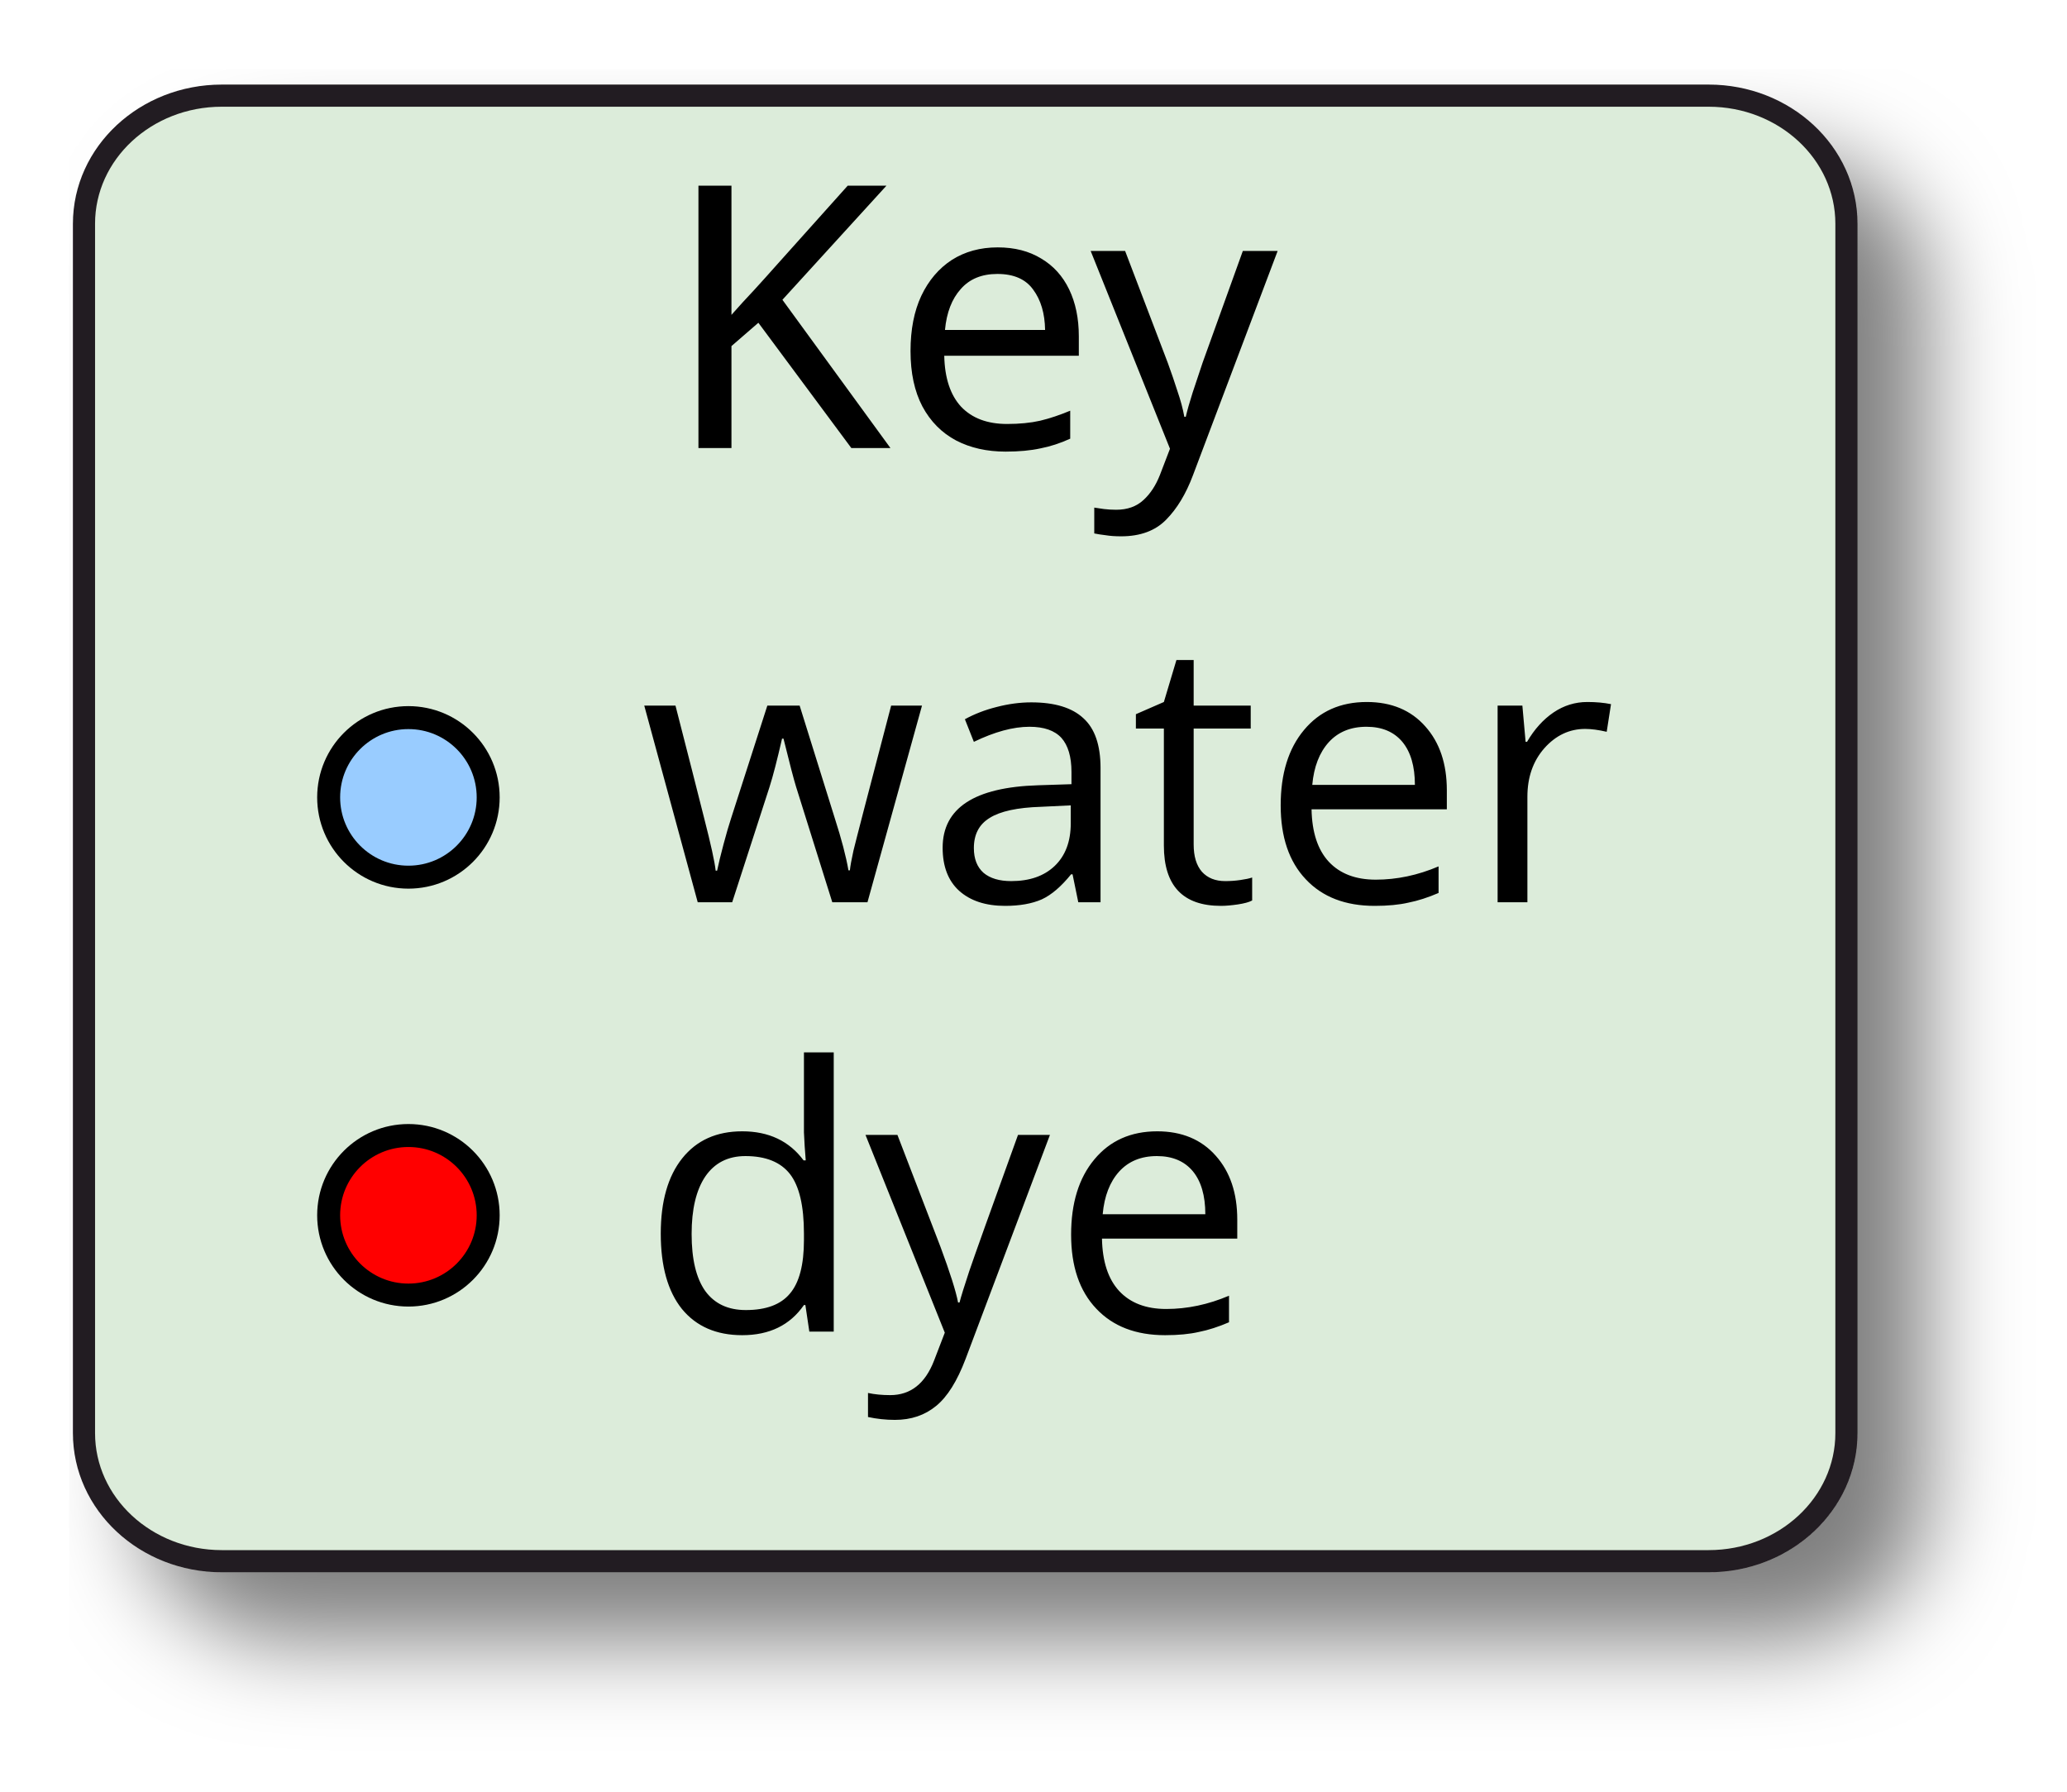
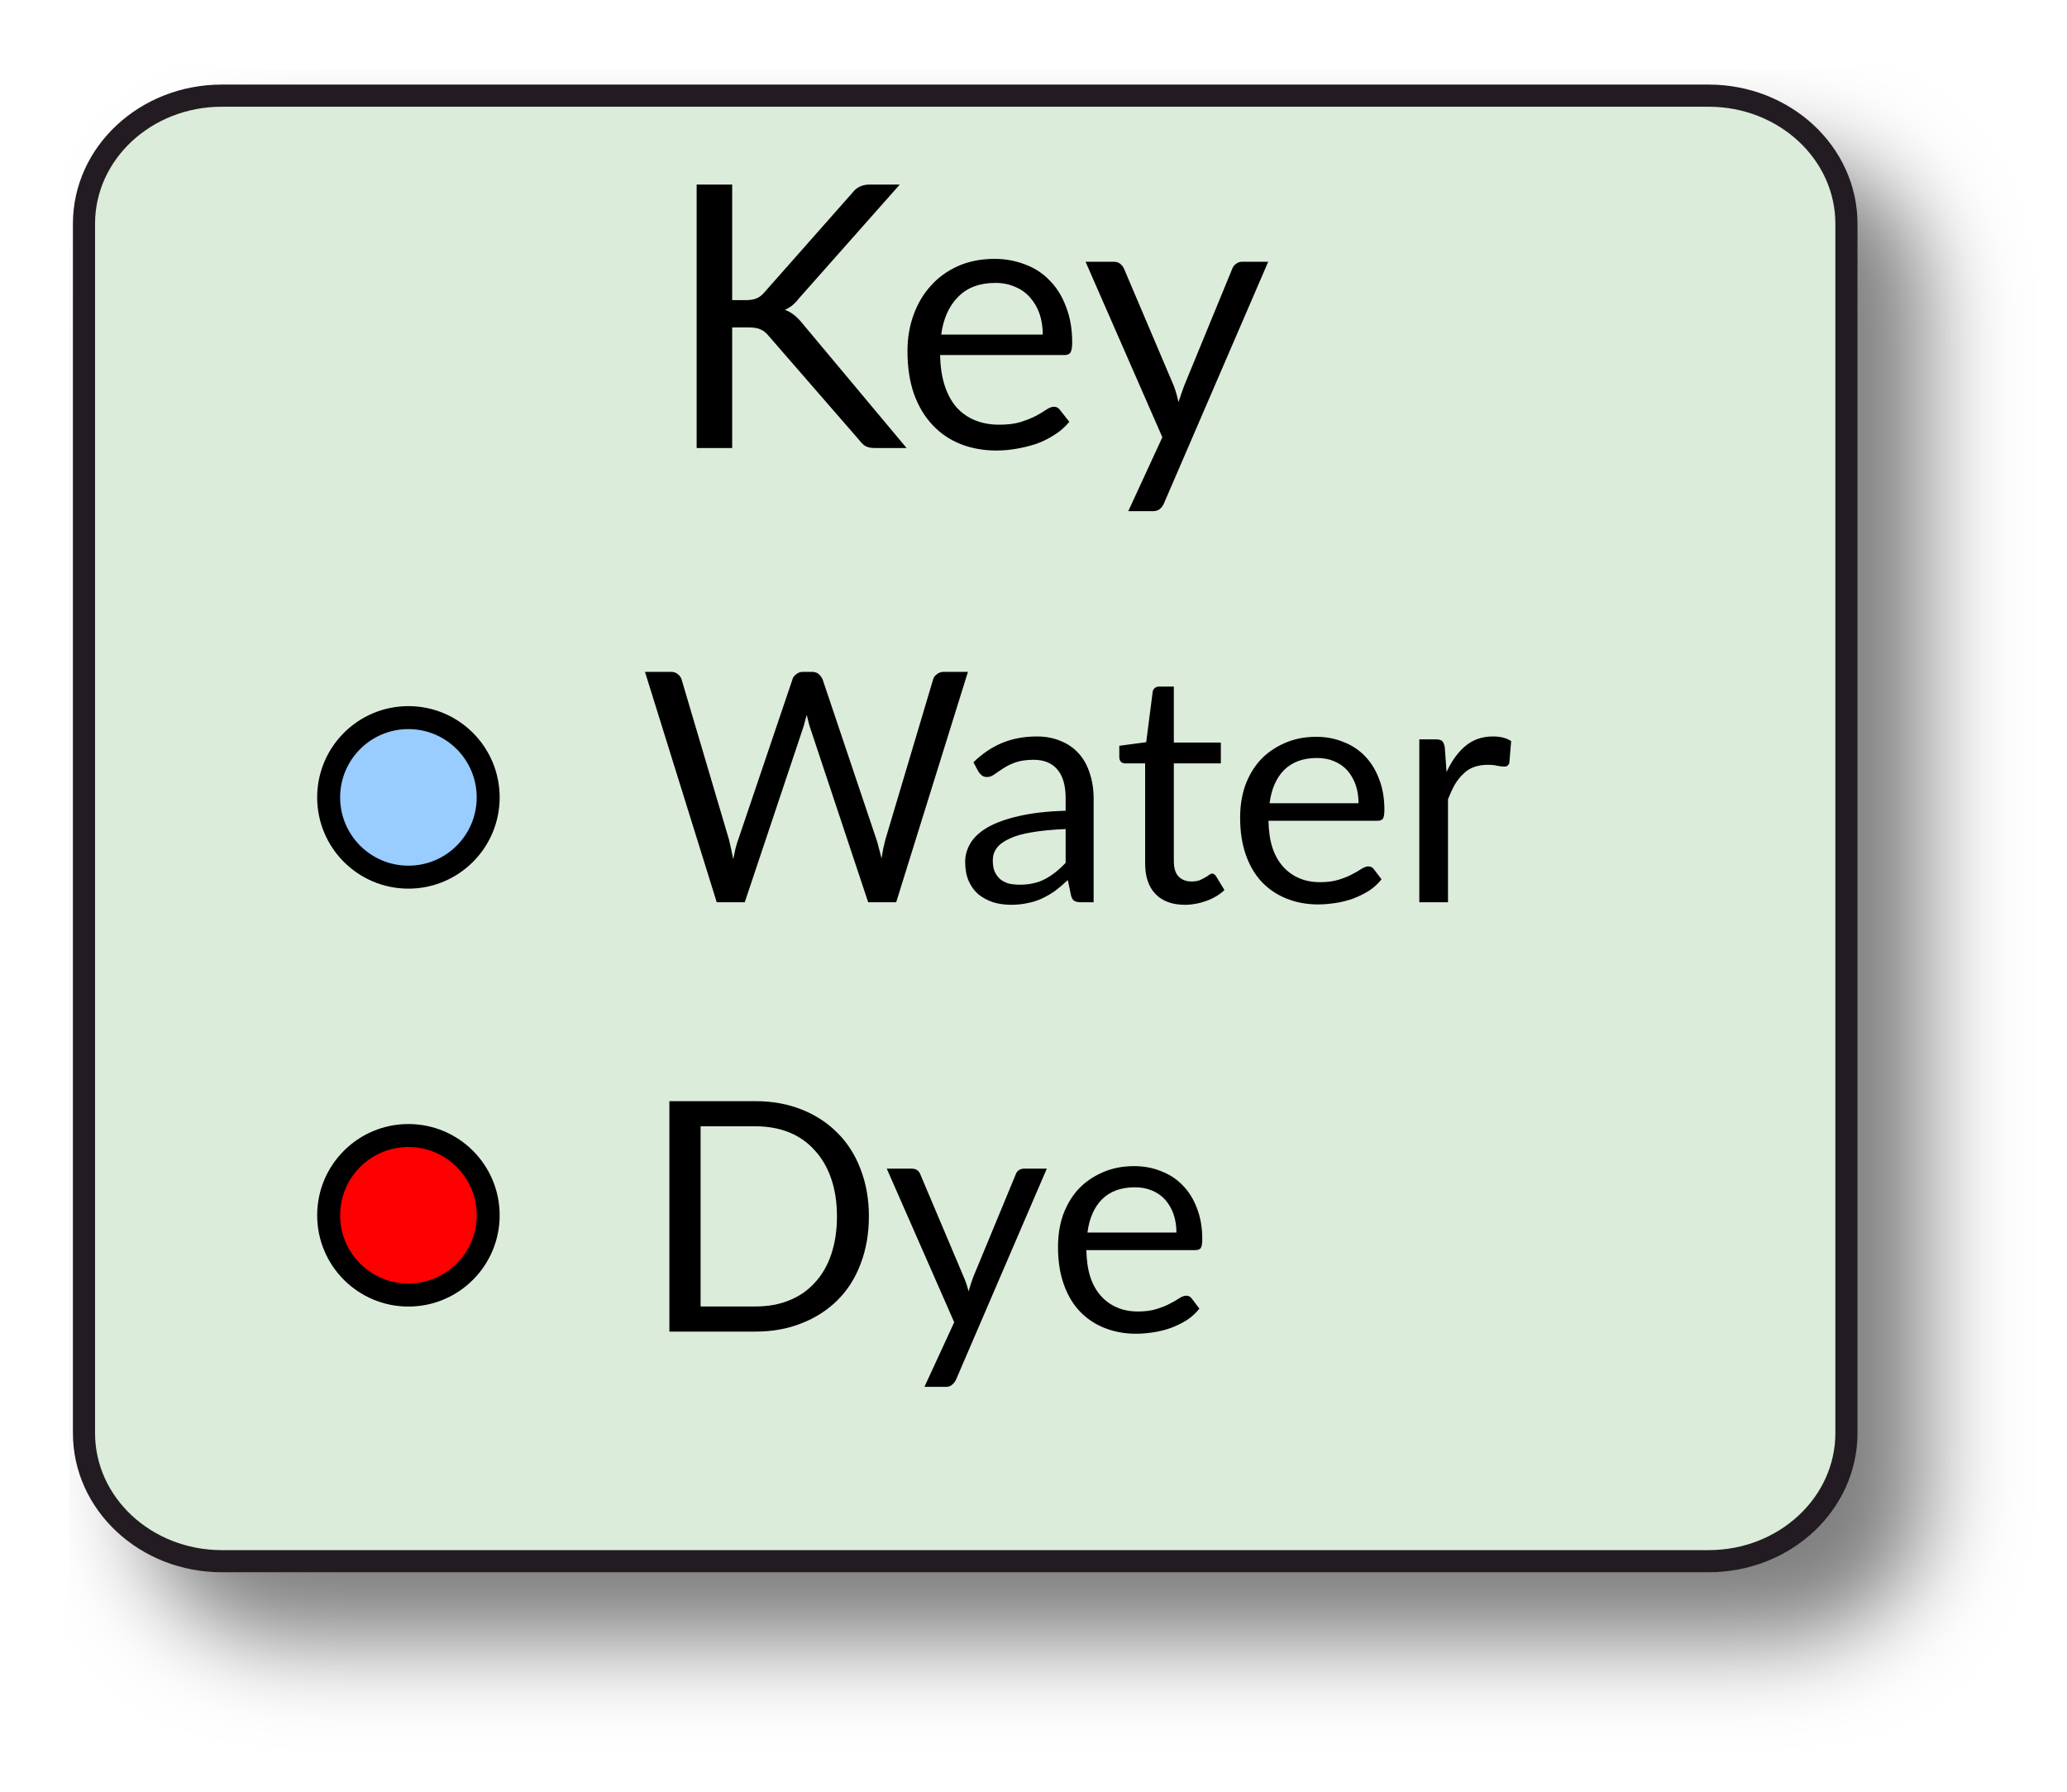
<svg xmlns="http://www.w3.org/2000/svg" version="1.1" id="Layer_1" x="0px" y="0px" width="90px" height="78px" viewBox="0 0 90 78" enable-background="new 0 0 90 78" xml:space="preserve">
  <defs id="defs3089">
    <filter id="filter3266" width="1.5" height="1.5" x="-.25" y="-.25">
      <feGaussianBlur id="feGaussianBlur3268" in="SourceAlpha" stdDeviation="2" result="blur" />
      <feColorMatrix id="feColorMatrix3270" result="bluralpha" type="matrix" values="1 0 0 0 0 0 1 0 0 0 0 0 1 0 0 0 0 0 0.5 0 " />
      <feOffset id="feOffset3272" in="bluralpha" dx="3" dy="3" result="offsetBlur" />
      <feMerge id="feMerge3274" result="fbSourceGraphic">
        <feMergeNode id="feMergeNode3276" in="offsetBlur" />
        <feMergeNode id="feMergeNode3278" in="SourceGraphic" />
      </feMerge>
      <feColorMatrix result="fbSourceGraphicAlpha" in="fbSourceGraphic" values="0 0 0 -1 0 0 0 0 -1 0 0 0 0 -1 0 0 0 0 1 0" id="feColorMatrix3280" />
      <feGaussianBlur id="feGaussianBlur3282" in="fbSourceGraphicAlpha" stdDeviation="2" result="blur" />
      <feColorMatrix id="feColorMatrix3284" result="bluralpha" type="matrix" values="1 0 0 0 0 0 1 0 0 0 0 0 1 0 0 0 0 0 0.5 0 " />
      <feOffset id="feOffset3286" in="bluralpha" dx="3" dy="3" result="offsetBlur" />
      <feMerge id="feMerge3288">
        <feMergeNode id="feMergeNode3290" in="offsetBlur" />
        <feMergeNode id="feMergeNode3292" in="fbSourceGraphic" />
      </feMerge>
    </filter>
    <filter id="filter3294" />
    <filter id="filter3296" width="1.5" height="1.5" x="-.25" y="-.25">
      <feGaussianBlur id="feGaussianBlur3298" in="SourceAlpha" stdDeviation="2" result="blur" />
      <feColorMatrix id="feColorMatrix3300" result="bluralpha" type="matrix" values="1 0 0 0 0 0 1 0 0 0 0 0 1 0 0 0 0 0 0.5 0 " />
      <feOffset id="feOffset3302" in="bluralpha" dx="3" dy="3" result="offsetBlur" />
      <feMerge id="feMerge3304">
        <feMergeNode id="feMergeNode3306" in="offsetBlur" />
        <feMergeNode id="feMergeNode3308" in="SourceGraphic" />
      </feMerge>
    </filter>
  </defs>
  <g id="g3067">
    <g id="g3071" style="filter:url(#filter3296)">
      <path d="M80.396,62.387c0,3.08-2.687,5.577-6,5.577H9.657c-3.313,0-6-2.497-6-5.577V9.741    c0-3.08,2.687-5.577,6-5.577h64.739c3.313,0,6,2.497,6,5.577V62.387z" id="path3073" fill="#DCECDA" />
      <path stroke-miterlimit="10" d="M80.396,62.387c0,3.08-2.687,5.577-6,5.577    H9.657c-3.313,0-6-2.497-6-5.577V9.741c0-3.08,2.687-5.577,6-5.577h64.739c3.313,0,6,2.497,6,5.577V62.387z" id="path3075" stroke-width="0.964" stroke="#231F20" fill="none" />
    </g>
  </g>
-   <text transform="matrix(1 0 0 1 28.8643 19.5039)" font-size="16" id="text3077" font-family="'OpenSans-Bold'">Key</text>
-   <text transform="matrix(1 0 0 1 27.8643 39.2793)" font-size="16" id="text3079" font-family="'OpenSans'">water</text>
-   <text transform="matrix(1 0 0 1 27.8643 57.9688)" font-size="16" id="text3081" font-family="'OpenSans'">dye</text>
+   <text transform="matrix(1 0 0 1 28.8643 19.5039)" font-size="16" id="text3077" font-family="'Lato','OpenSans-Bold','Sans'">Key</text>
+   <text transform="matrix(1 0 0 1 27.8643 39.2793)" font-size="14" id="text3079" font-family="'Lato','OpenSans','Sans'">Water</text>
+   <text transform="matrix(1 0 0 1 27.8643 57.9688)" font-size="14" id="text3081" font-family="'Lato','OpenSans','Sans'">Dye</text>
  <circle stroke-miterlimit="10" cx="17.783" cy="34.713" r="3.473" id="circle3083" stroke="#000000" fill="#99CCFF" />
  <circle stroke-miterlimit="10" cx="17.783" cy="52.906" r="3.473" id="circle3085" stroke="#000000" fill="#FF0000" />
</svg>
